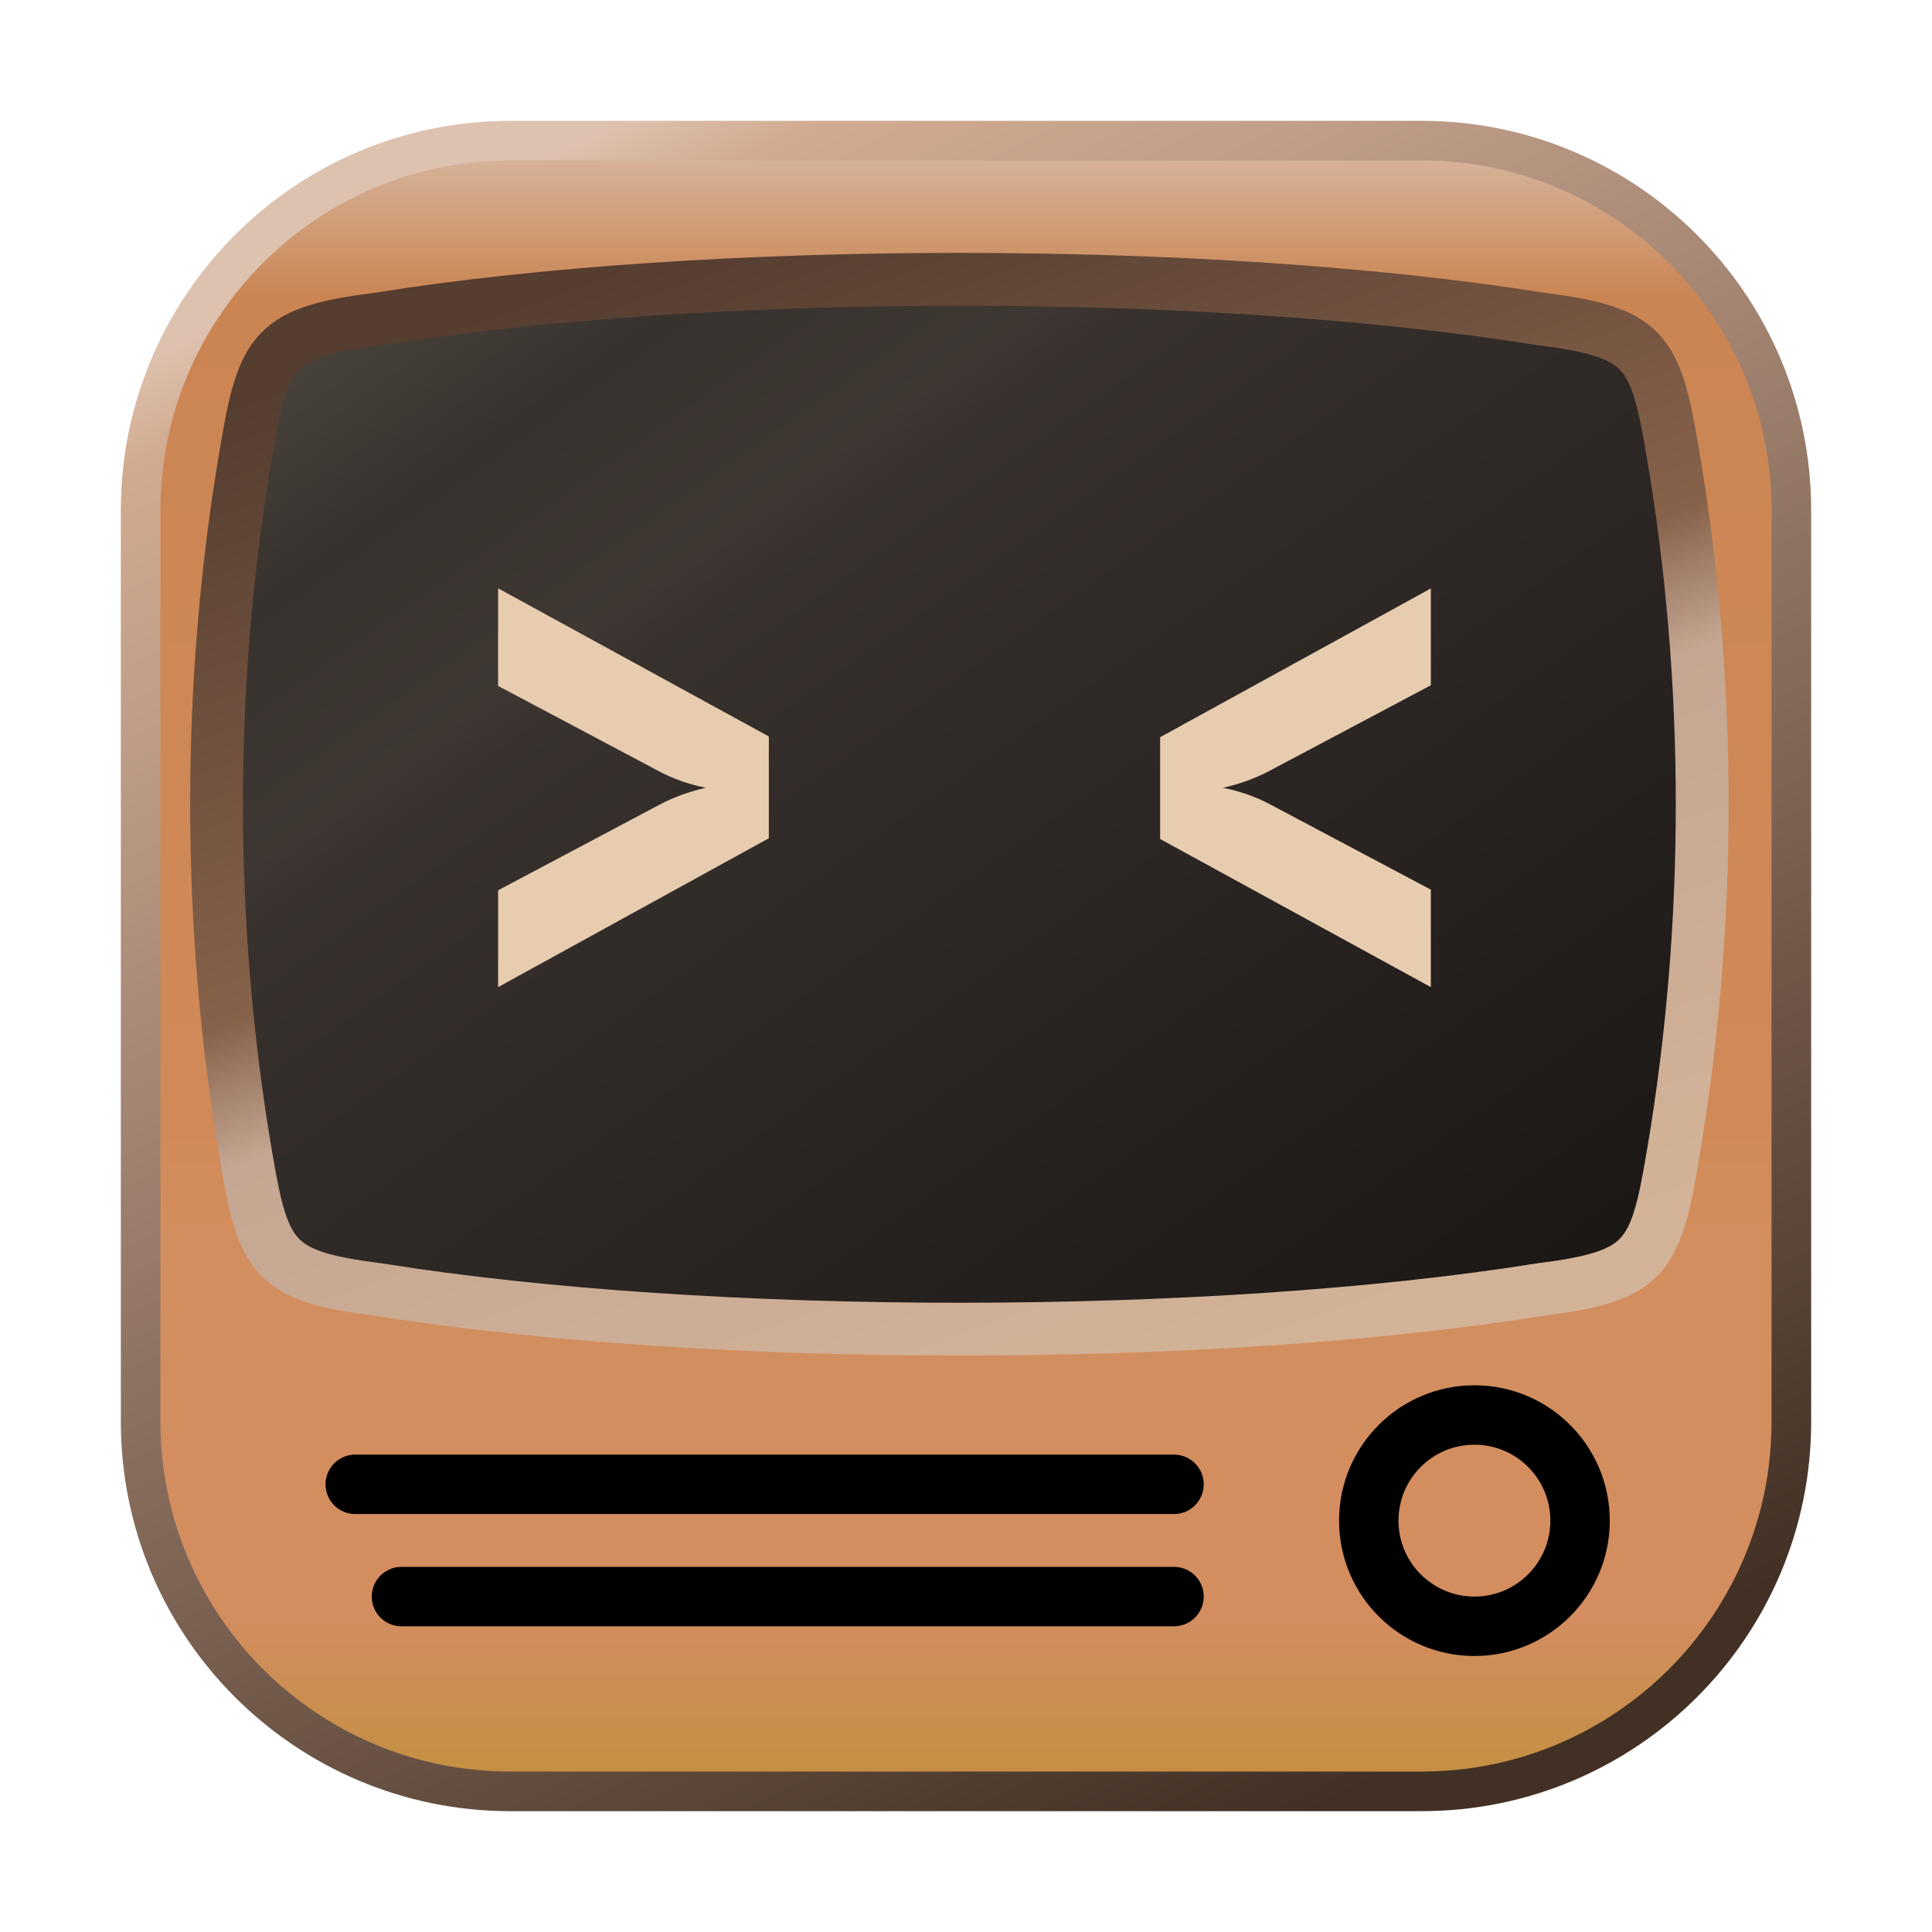
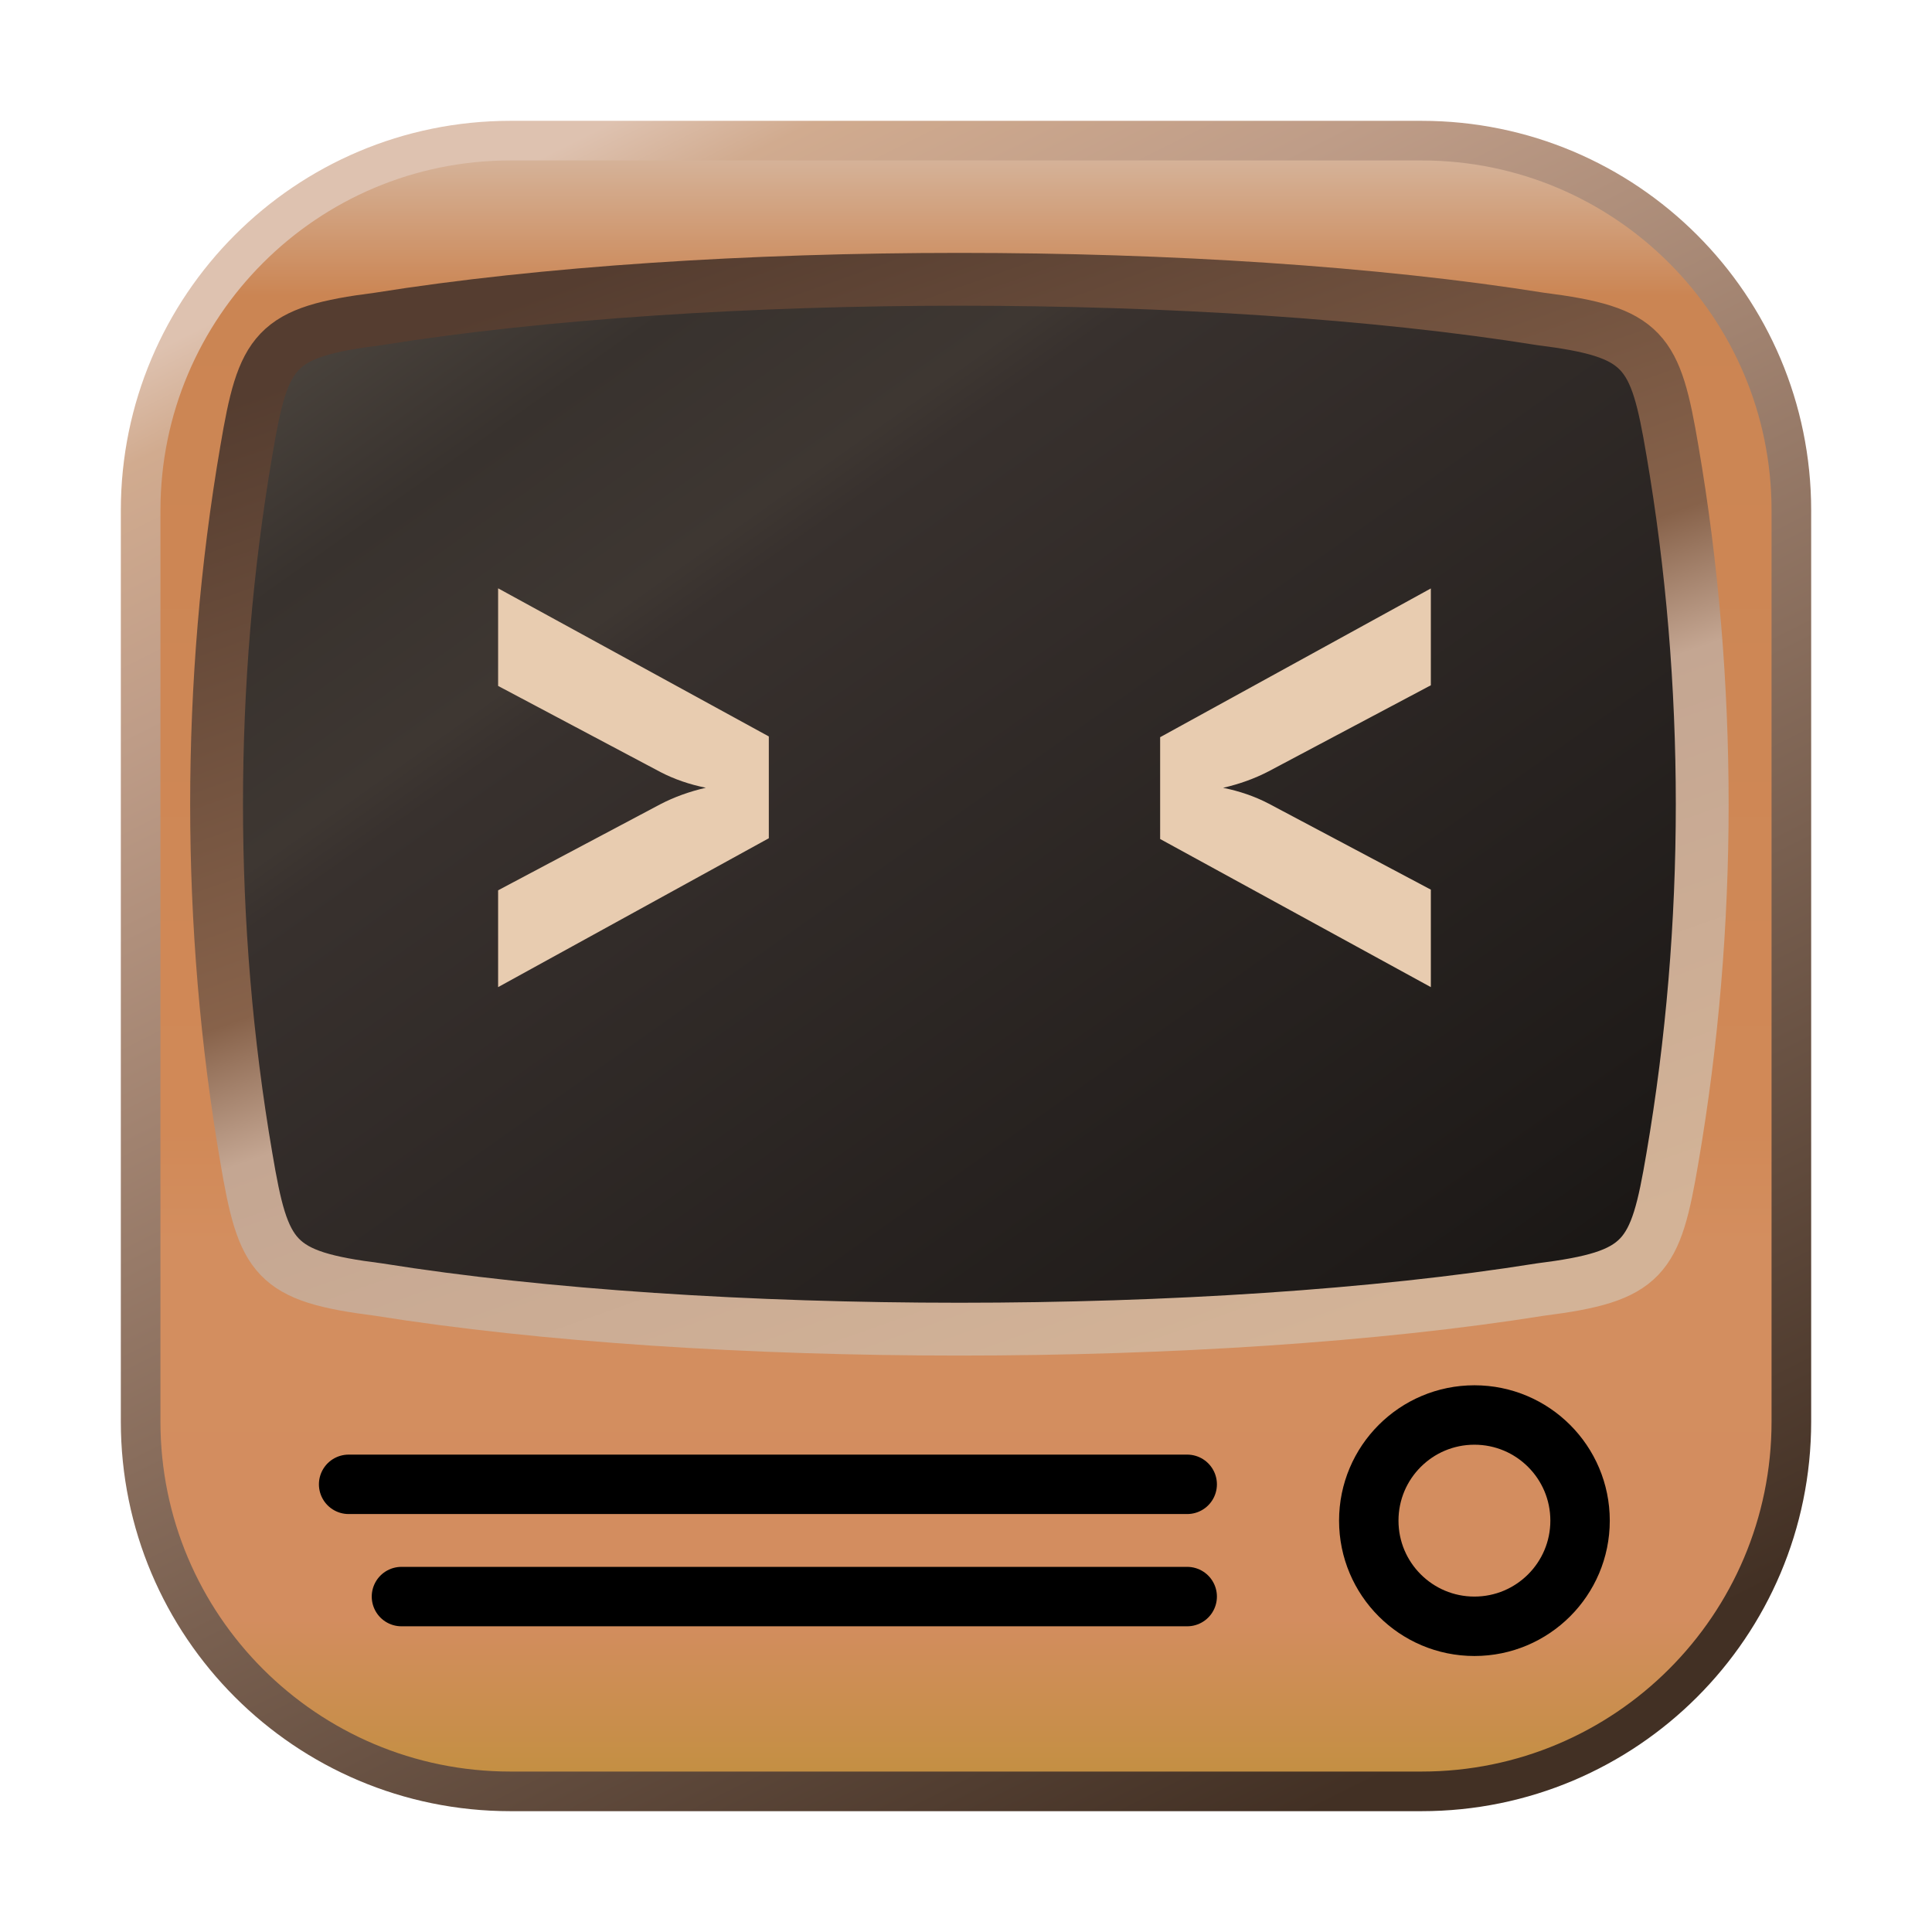
<svg xmlns="http://www.w3.org/2000/svg" width="256" height="256" version="1.1" viewBox="-18.3 -18.3 292.6 292.6">
  <defs>
    <linearGradient id="fillGradient" x2="0" y2="1">
      <stop stop-color="#d6b69e" offset="0" />
      <stop stop-color="#cb8553" offset=".09" />
      <stop stop-color="#d18957" offset=".6" />
      <stop stop-color="#d38e5f" offset=".67" />
      <stop stop-color="#d38d5f" offset=".9" />
      <stop stop-color="#c38f41" offset="1" />
    </linearGradient>
    <linearGradient id="strokeGradient" x1=".25" x2=".75" y2="1">
      <stop stop-color="#dec2b0" offset="0" />
      <stop stop-color="#d1ab8f" offset=".05" />
      <stop stop-color="#bf9d88" offset=".18" />
      <stop stop-color="#423024" offset="1" />
    </linearGradient>
    <linearGradient id="screenFillGradient" x1="1" x2="0" y1="1">
      <stop stop-color="#161412" offset="0" />
      <stop stop-color="#1f1b19" offset=".143" />
      <stop stop-color="#38312e" offset=".678" />
      <stop stop-color="#3e3732" offset=".708" />
      <stop stop-color="#38322e" offset=".83" />
      <stop stop-color="#544d45" offset="1" />
    </linearGradient>
    <linearGradient id="screenStrokeGradient" x1=".75" x2=".25" y1="1">
      <stop stop-color="#d3b397" offset="0" />
      <stop stop-color="#c4a692" offset=".42" />
      <stop stop-color="#87624a" offset=".53" />
      <stop stop-color="#553d30" offset="1" />
    </linearGradient>
    <linearGradient id="bracketsColor">
      <stop stop-color="#e8ccb0" offset="0" />
      <stop stop-color="#e8ccb0" offset="1" />
    </linearGradient>
  </defs>
  <rect x="3" y="3" width="250" height="250" ry="56" fill="url(#fillGradient)" stroke="url(#strokeGradient)" stroke-width="6" />
  <path d="         m39 30          c         50 -8 126 -8 176 0         15.8 2 17.4 4.6 20 20          6 35 6 72 0 107         -2.6 15.4 -4.2 18 -20 20          -50 8 -126 8 -176 0         -15.8 -2 -17.4 -4.6 -20 -20          -6 -35 -6 -72 0 -107         2.6 -15.4 4.2 -18 20 -20          z" fill="url(#screenFillGradient)" stroke="url(#screenStrokeGradient)" stroke-width="8" />
  <path d="m57.139 131.2v-14.665l24.6-13.05q3.12-1.617 6.862-2.48-3.742-0.755-6.862-2.372l-24.6-13.05v-14.782l40.998 22.433v15.419z" fill="url(#bracketsColor)" />
  <path d="m198.4 131.2-40.998-22.433v-15.419l40.998-22.529v14.665l-24.6 13.05q-3.12 1.617-6.862 2.48 3.742 0.755 6.862 2.372l24.6 13.05z" fill="url(#bracketsColor)" />
  <circle cx="205" cy="212" r="16" fill="none" stroke="#000" stroke-linejoin="round" stroke-width="9" />
-   <path d="m35.5 206.5h124" stroke="#000" stroke-linecap="round" stroke-linejoin="round" stroke-width="9" />
-   <path d="m42.5 223.5h117" stroke="#000" stroke-linecap="round" stroke-linejoin="round" stroke-width="9" />
+   <path d="m34.5 206.5h127" stroke="#000" stroke-linecap="round" stroke-linejoin="round" stroke-width="9" />
+   <path d="m42.5 223.5h119" stroke="#000" stroke-linecap="round" stroke-linejoin="round" stroke-width="9" />
</svg>
